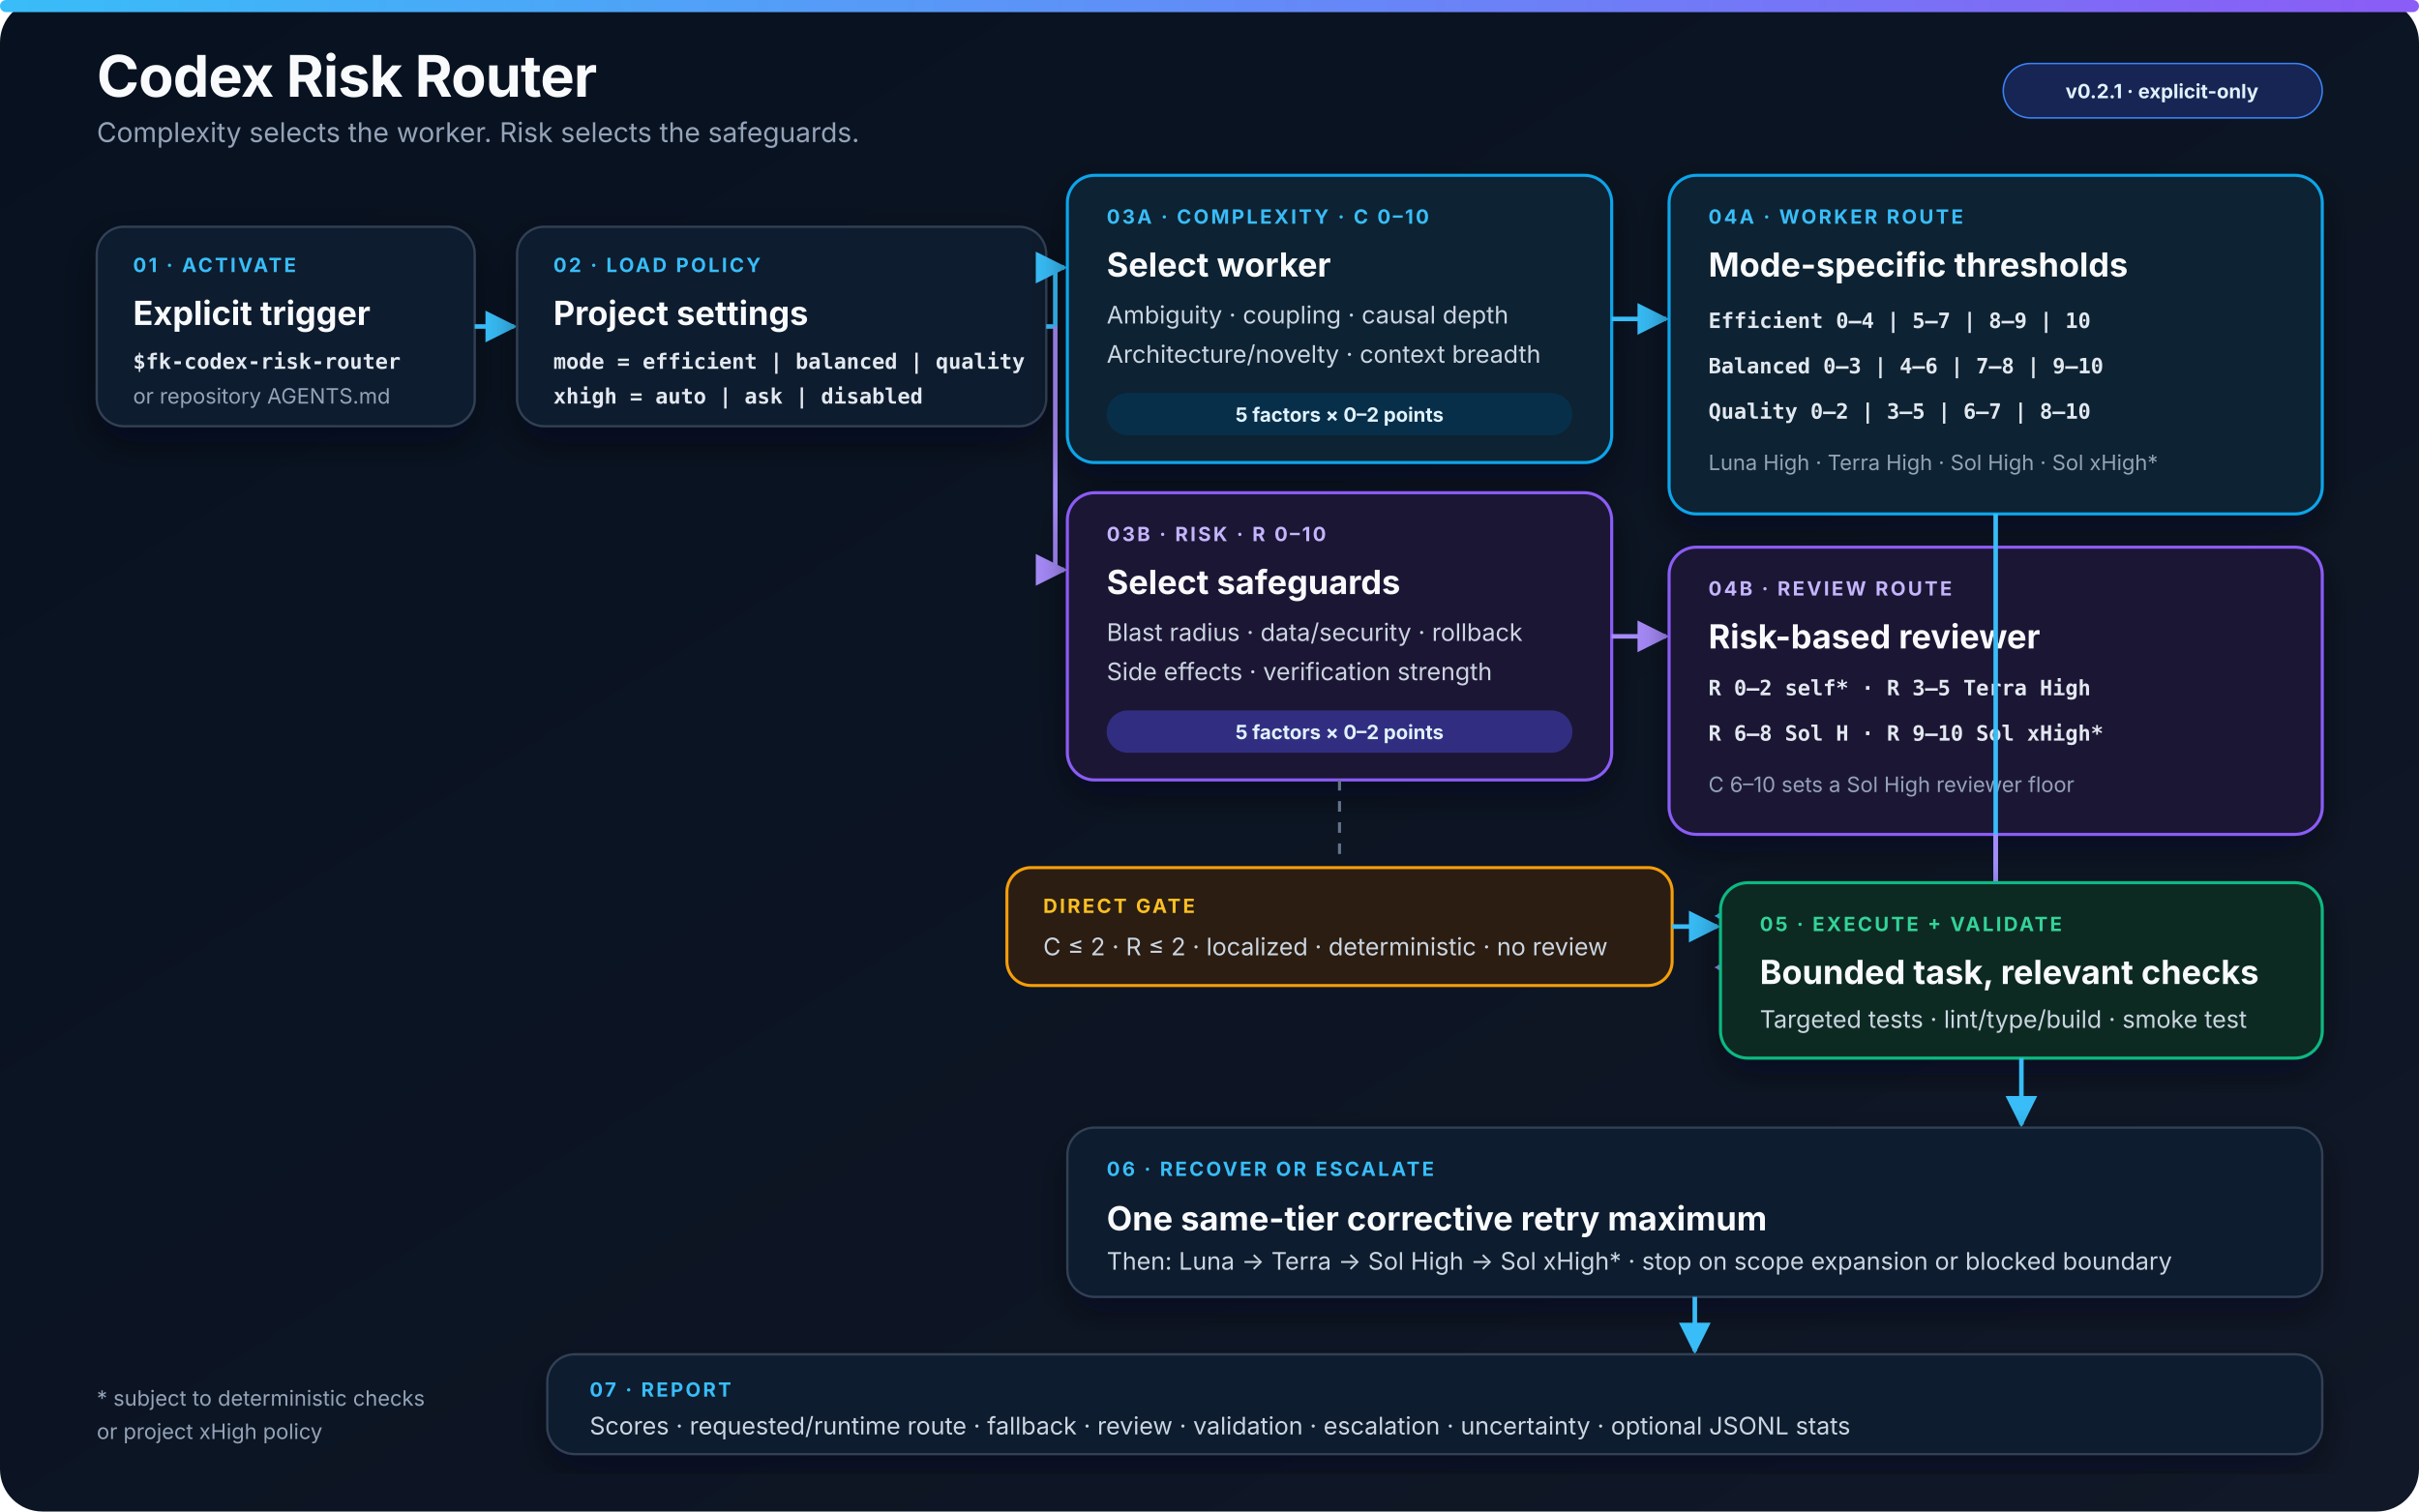
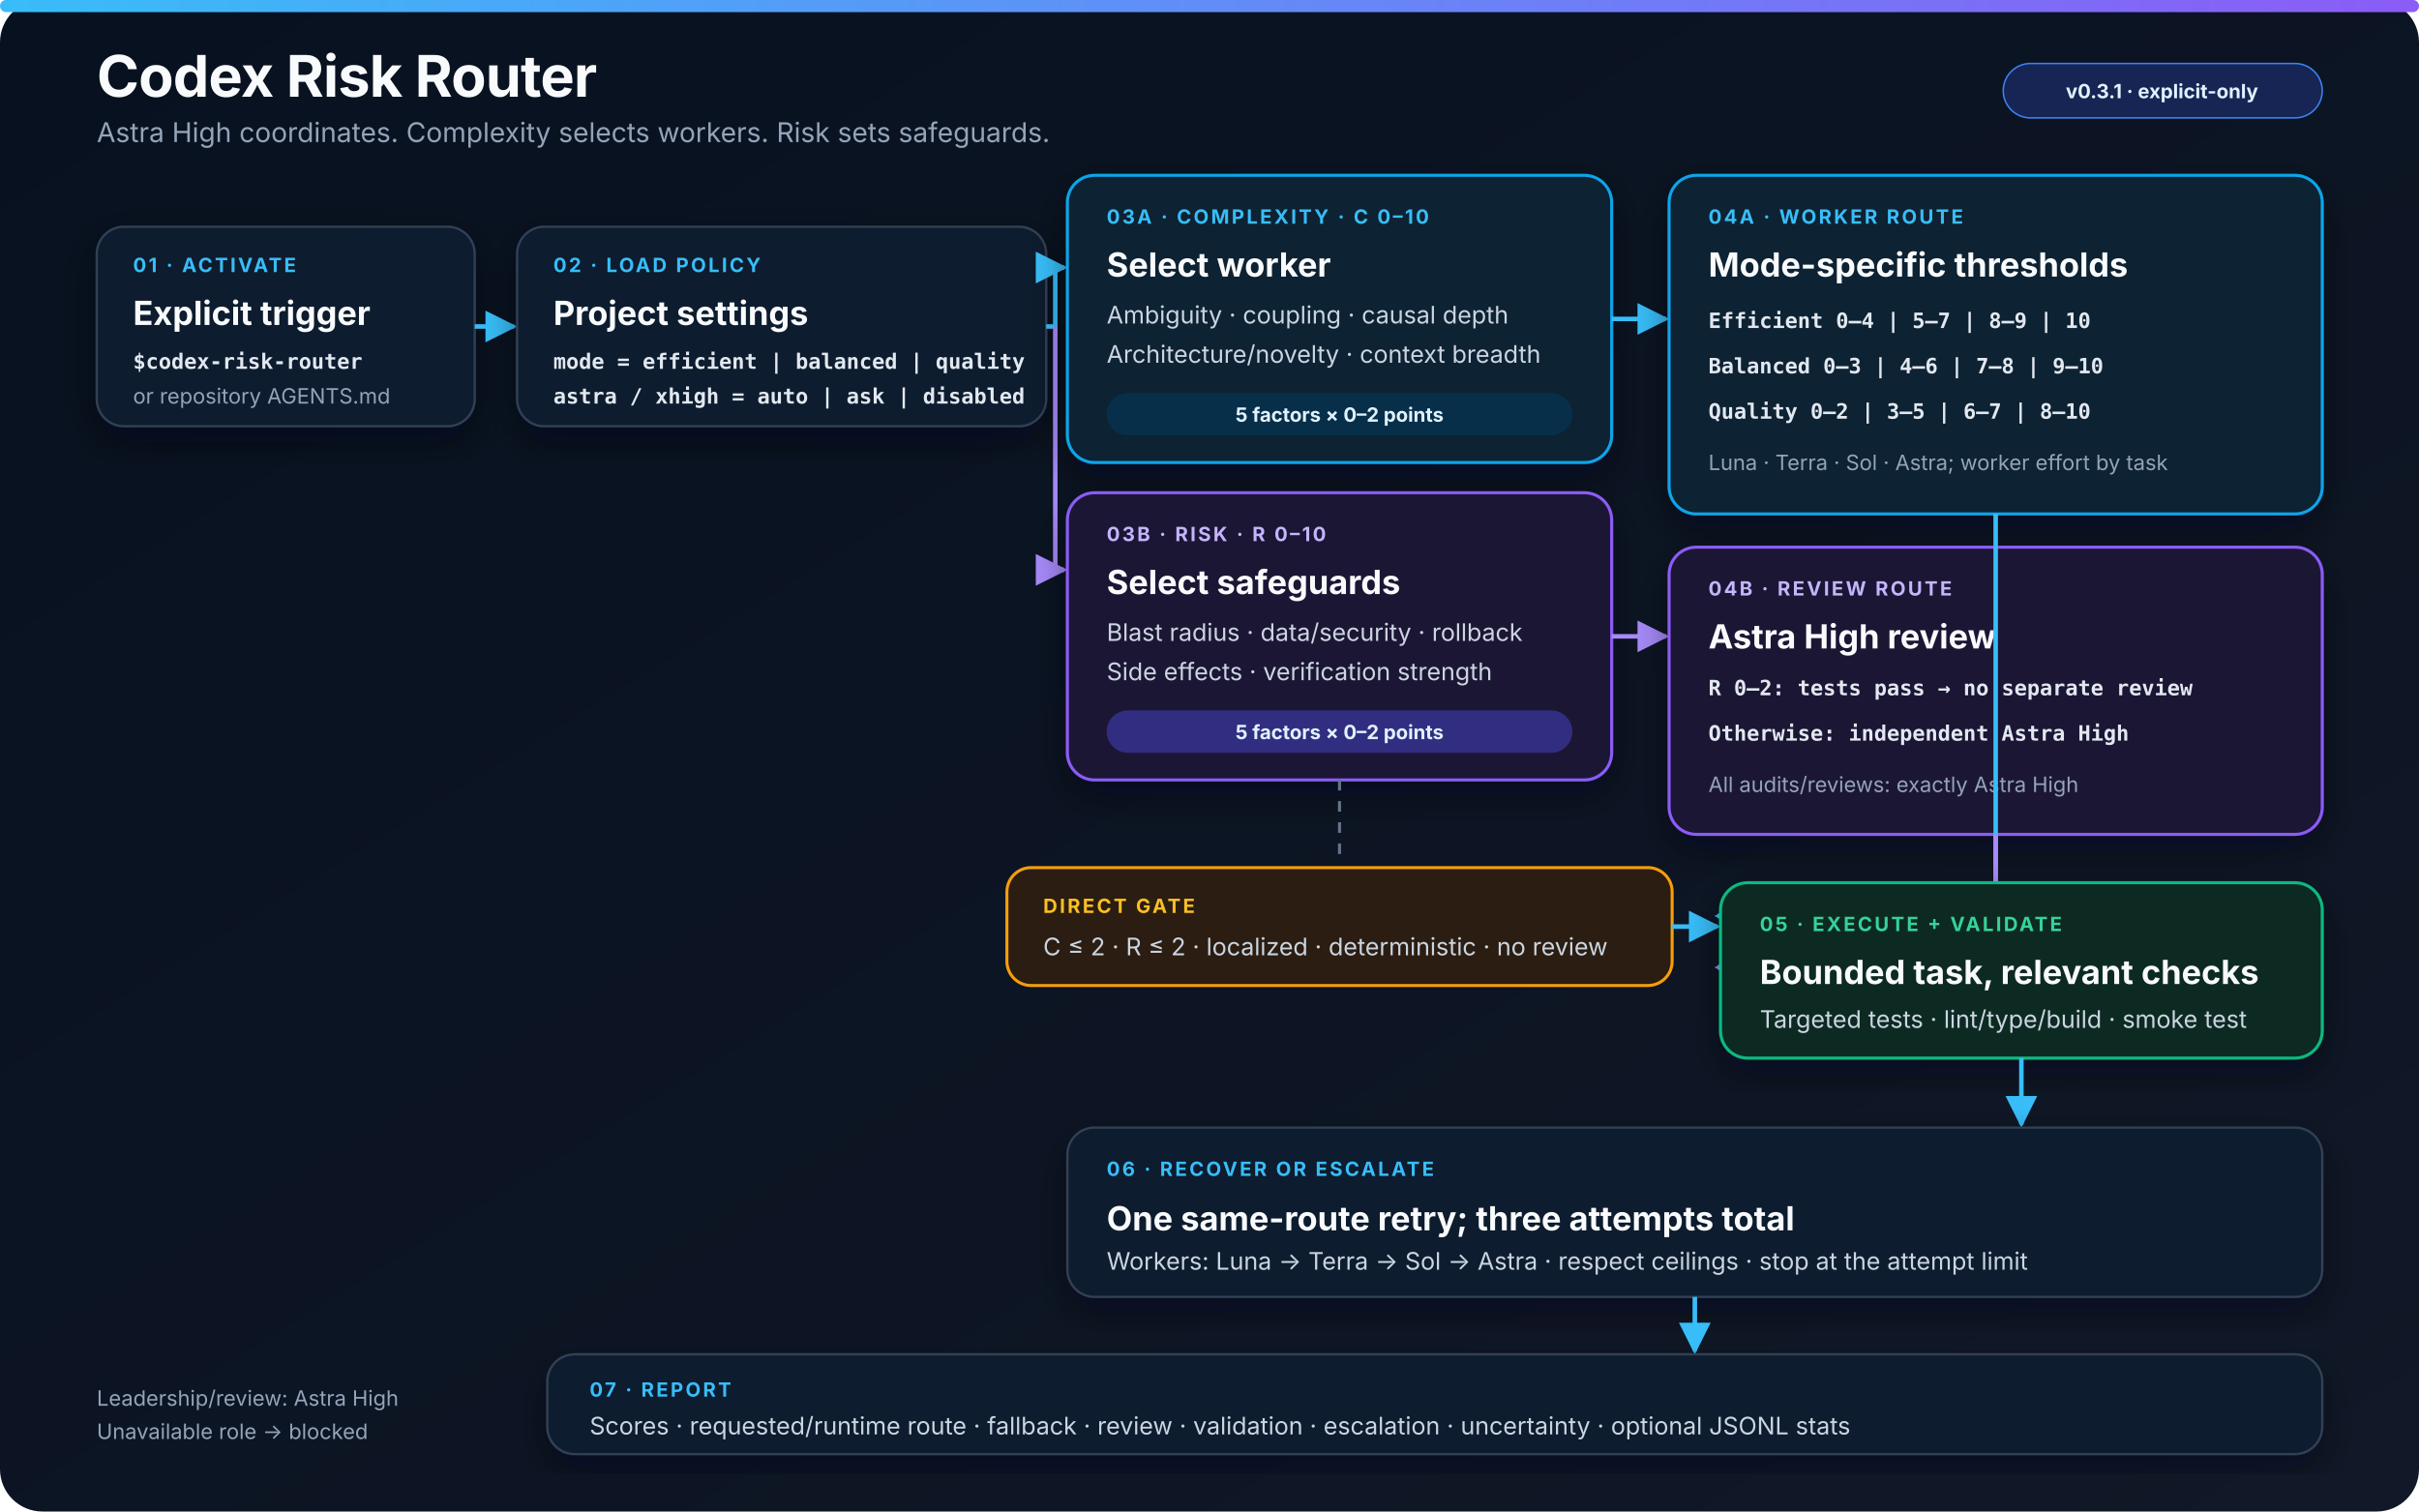
<svg xmlns="http://www.w3.org/2000/svg" viewBox="0 0 1600 1000" role="img" aria-labelledby="title desc">
  <defs>
    <linearGradient id="bg" x1="0" y1="0" x2="1" y2="1">
      <stop offset="0" stop-color="#07111f" />
      <stop offset="1" stop-color="#111827" />
    </linearGradient>
    <linearGradient id="accent" x1="0" y1="0" x2="1" y2="0">
      <stop offset="0" stop-color="#38bdf8" />
      <stop offset="1" stop-color="#8b5cf6" />
    </linearGradient>
    <filter id="shadow" x="-20%" y="-20%" width="140%" height="140%">
      <feDropShadow dx="0" dy="10" stdDeviation="12" flood-color="#020617" flood-opacity="0.45" />
    </filter>
    <marker id="arrowBlue" viewBox="0 0 10 10" refX="9" refY="5" markerWidth="7" markerHeight="7" orient="auto-start-reverse">
      <path d="M 0 0 L 10 5 L 0 10 z" fill="#38bdf8" />
    </marker>
    <marker id="arrowPurple" viewBox="0 0 10 10" refX="9" refY="5" markerWidth="7" markerHeight="7" orient="auto-start-reverse">
      <path d="M 0 0 L 10 5 L 0 10 z" fill="#a78bfa" />
    </marker>
    <style>
      .title { font: 700 38px Inter, Segoe UI, Arial, sans-serif; fill: #f8fafc; letter-spacing: -0.5px; }
      .subtitle { font: 400 18px Inter, Segoe UI, Arial, sans-serif; fill: #94a3b8; }
      .step { font: 700 13px Inter, Segoe UI, Arial, sans-serif; fill: #38bdf8; letter-spacing: 1.5px; }
      .head { font: 700 22px Inter, Segoe UI, Arial, sans-serif; fill: #f8fafc; }
      .body { font: 400 16px Inter, Segoe UI, Arial, sans-serif; fill: #cbd5e1; }
      .small { font: 400 14px Inter, Segoe UI, Arial, sans-serif; fill: #94a3b8; }
      .mono { font: 600 14px ui-monospace, SFMono-Regular, Consolas, monospace; fill: #e2e8f0; }
      .pill { font: 700 13px Inter, Segoe UI, Arial, sans-serif; fill: #e0f2fe; }
      .card { fill: #0f1c2e; stroke: #334155; stroke-width: 1.5; }
      .blue-card { fill: #0b2032; stroke: #0ea5e9; stroke-width: 2; }
      .purple-card { fill: #1c1734; stroke: #8b5cf6; stroke-width: 2; }
      .green-card { fill: #0d2924; stroke: #10b981; stroke-width: 2; }
      .orange-card { fill: #2b1d11; stroke: #f59e0b; stroke-width: 2; }
      .line-blue { fill: none; stroke: #38bdf8; stroke-width: 3; marker-end: url(#arrowBlue); }
      .line-purple { fill: none; stroke: #a78bfa; stroke-width: 3; marker-end: url(#arrowPurple); }
      .line-muted { fill: none; stroke: #64748b; stroke-width: 2; stroke-dasharray: 7 7; }
    </style>
  </defs>
  <rect width="1600" height="1000" rx="28" fill="url(#bg)" />
  <rect x="0" y="0" width="1600" height="8" rx="4" fill="url(#accent)" />
  <text x="64" y="64" class="title">Codex Risk Router</text>
-   <text x="64" y="94" class="subtitle">Complexity selects the worker. Risk selects the safeguards.</text>
+   <text x="64" y="94" class="subtitle">Astra High coordinates. Complexity selects workers. Risk sets safeguards.</text>
  <rect x="1325" y="42" width="211" height="36" rx="18" fill="#172554" stroke="#3b82f6" />
-   <text x="1430" y="65" text-anchor="middle" class="pill">v0.2.1 · explicit-only</text>
+   <text x="1430" y="65" text-anchor="middle" class="pill">v0.3.1 · explicit-only</text>
  <g filter="url(#shadow)">
    <rect x="64" y="150" width="250" height="132" rx="18" class="card" />
  </g>
  <text x="88" y="180" class="step">01 · ACTIVATE</text>
  <text x="88" y="215" class="head">Explicit trigger</text>
-   <text x="88" y="244" class="mono">$fk-codex-risk-router</text>
+   <text x="88" y="244" class="mono">$codex-risk-router</text>
  <text x="88" y="267" class="small">or repository AGENTS.md</text>
  <path d="M314 216 H340" class="line-blue" />
  <g filter="url(#shadow)">
    <rect x="342" y="150" width="350" height="132" rx="18" class="card" />
  </g>
  <text x="366" y="180" class="step">02 · LOAD POLICY</text>
  <text x="366" y="215" class="head">Project settings</text>
  <text x="366" y="244" class="mono">mode = efficient | balanced | quality</text>
-   <text x="366" y="267" class="mono">xhigh = auto | ask | disabled</text>
+   <text x="366" y="267" class="mono">astra / xhigh = auto | ask | disabled</text>
  <path d="M692 216 H698 V177 H704" class="line-blue" />
  <path d="M698 216 V377 H704" class="line-purple" />
  <g filter="url(#shadow)">
    <rect x="706" y="116" width="360" height="190" rx="18" class="blue-card" />
  </g>
  <text x="732" y="148" class="step">03A · COMPLEXITY · C 0–10</text>
  <text x="732" y="183" class="head">Select worker</text>
  <text x="732" y="214" class="body">Ambiguity · coupling · causal depth</text>
  <text x="732" y="240" class="body">Architecture/novelty · context breadth</text>
  <rect x="732" y="260" width="308" height="28" rx="14" fill="#082f49" />
  <text x="886" y="279" text-anchor="middle" class="pill">5 factors × 0–2 points</text>
  <g filter="url(#shadow)">
    <rect x="706" y="326" width="360" height="190" rx="18" class="purple-card" />
  </g>
  <text x="732" y="358" class="step" style="fill:#c4b5fd">03B · RISK · R 0–10</text>
  <text x="732" y="393" class="head">Select safeguards</text>
  <text x="732" y="424" class="body">Blast radius · data/security · rollback</text>
  <text x="732" y="450" class="body">Side effects · verification strength</text>
  <rect x="732" y="470" width="308" height="28" rx="14" fill="#312e81" />
  <text x="886" y="489" text-anchor="middle" class="pill">5 factors × 0–2 points</text>
  <path d="M1066 211 H1102" class="line-blue" />
  <g filter="url(#shadow)">
    <rect x="1104" y="116" width="432" height="224" rx="18" class="blue-card" />
  </g>
  <text x="1130" y="148" class="step">04A · WORKER ROUTE</text>
  <text x="1130" y="183" class="head">Mode-specific thresholds</text>
  <text x="1130" y="217" class="mono">Efficient  0–4  | 5–7 | 8–9 | 10</text>
  <text x="1130" y="247" class="mono">Balanced   0–3  | 4–6 | 7–8 | 9–10</text>
  <text x="1130" y="277" class="mono">Quality    0–2  | 3–5 | 6–7 | 8–10</text>
-   <text x="1130" y="311" class="small">Luna High · Terra High · Sol High · Sol xHigh*</text>
+   <text x="1130" y="311" class="small">Luna · Terra · Sol · Astra; worker effort by task</text>
  <path d="M1066 421 H1102" class="line-purple" />
  <g filter="url(#shadow)">
    <rect x="1104" y="362" width="432" height="190" rx="18" class="purple-card" />
  </g>
  <text x="1130" y="394" class="step" style="fill:#c4b5fd">04B · REVIEW ROUTE</text>
-   <text x="1130" y="429" class="head">Risk-based reviewer</text>
-   <text x="1130" y="460" class="mono">R 0–2  self*  ·  R 3–5  Terra High</text>
-   <text x="1130" y="490" class="mono">R 6–8  Sol H  ·  R 9–10 Sol xHigh*</text>
-   <text x="1130" y="524" class="small">C 6–10 sets a Sol High reviewer floor</text>
+   <text x="1130" y="429" class="head">Astra High review</text>
+   <text x="1130" y="460" class="mono">R 0–2: tests pass → no separate review</text>
+   <text x="1130" y="490" class="mono">Otherwise: independent Astra High</text>
+   <text x="1130" y="524" class="small">All audits/reviews: exactly Astra High</text>
  <path d="M886 516 V572" class="line-muted" />
  <rect x="666" y="574" width="440" height="78" rx="16" class="orange-card" />
  <text x="690" y="604" class="step" style="fill:#fbbf24">DIRECT GATE</text>
  <text x="690" y="632" class="body">C ≤ 2 · R ≤ 2 · localized · deterministic · no review</text>
  <path d="M1320 340 V606 H1136" class="line-blue" />
  <path d="M1320 552 V640 H1136" class="line-purple" />
  <path d="M1106 613 H1136" class="line-blue" />
  <g filter="url(#shadow)">
    <rect x="1138" y="584" width="398" height="116" rx="18" class="green-card" />
  </g>
  <text x="1164" y="616" class="step" style="fill:#34d399">05 · EXECUTE + VALIDATE</text>
  <text x="1164" y="651" class="head">Bounded task, relevant checks</text>
  <text x="1164" y="680" class="body">Targeted tests · lint/type/build · smoke test</text>
  <path d="M1337 700 V744" class="line-blue" />
  <g filter="url(#shadow)">
    <rect x="706" y="746" width="830" height="112" rx="18" class="card" />
  </g>
  <text x="732" y="778" class="step">06 · RECOVER OR ESCALATE</text>
-   <text x="732" y="814" class="head">One same-tier corrective retry maximum</text>
-   <text x="732" y="840" class="body">Then: Luna → Terra → Sol High → Sol xHigh* · stop on scope expansion or blocked boundary</text>
+   <text x="732" y="814" class="head">One same-route retry; three attempts total</text>
+   <text x="732" y="840" class="body">Workers: Luna → Terra → Sol → Astra · respect ceilings · stop at the attempt limit</text>
  <path d="M1121 858 V894" class="line-blue" />
  <g filter="url(#shadow)">
    <rect x="362" y="896" width="1174" height="66" rx="18" class="card" />
  </g>
  <text x="390" y="924" class="step">07 · REPORT</text>
  <text x="390" y="949" class="body">Scores · requested/runtime route · fallback · review · validation · escalation · uncertainty · optional JSONL stats</text>
-   <text x="64" y="930" class="small">* subject to deterministic checks</text>
-   <text x="64" y="952" class="small">or project xHigh policy</text>
+   <text x="64" y="930" class="small">Leadership/review: Astra High</text>
+   <text x="64" y="952" class="small">Unavailable role → blocked</text>
</svg>
